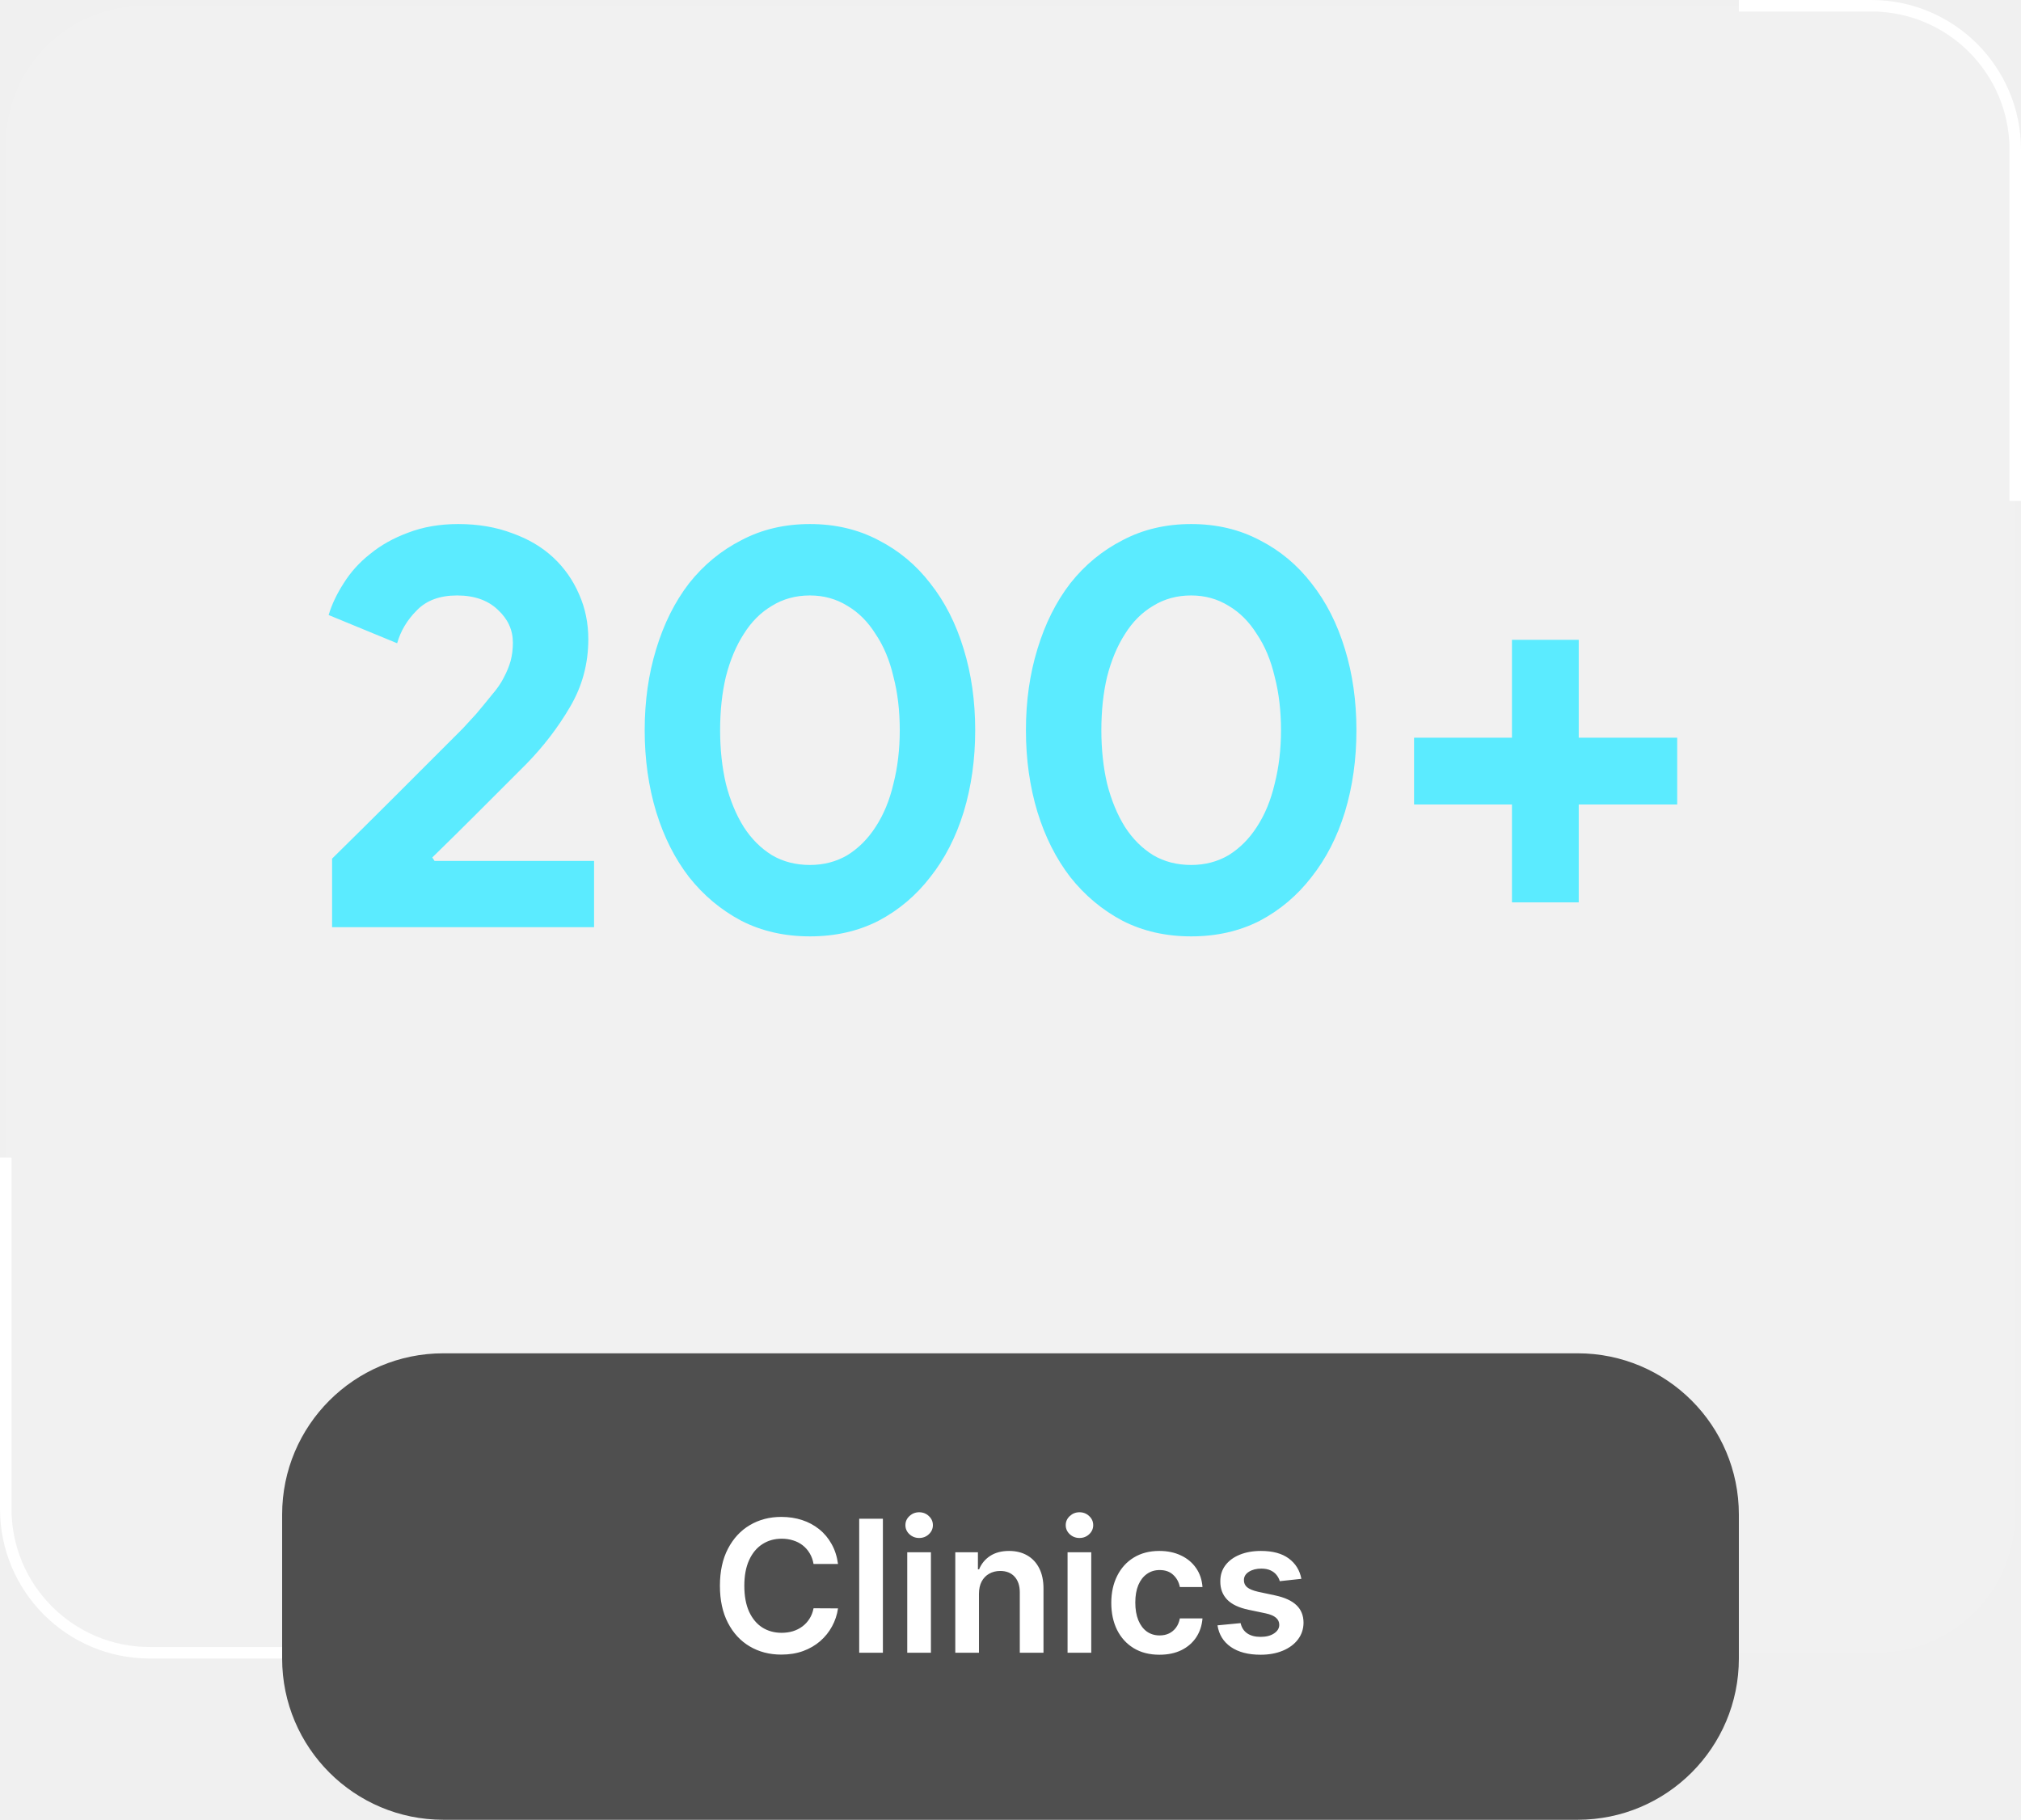
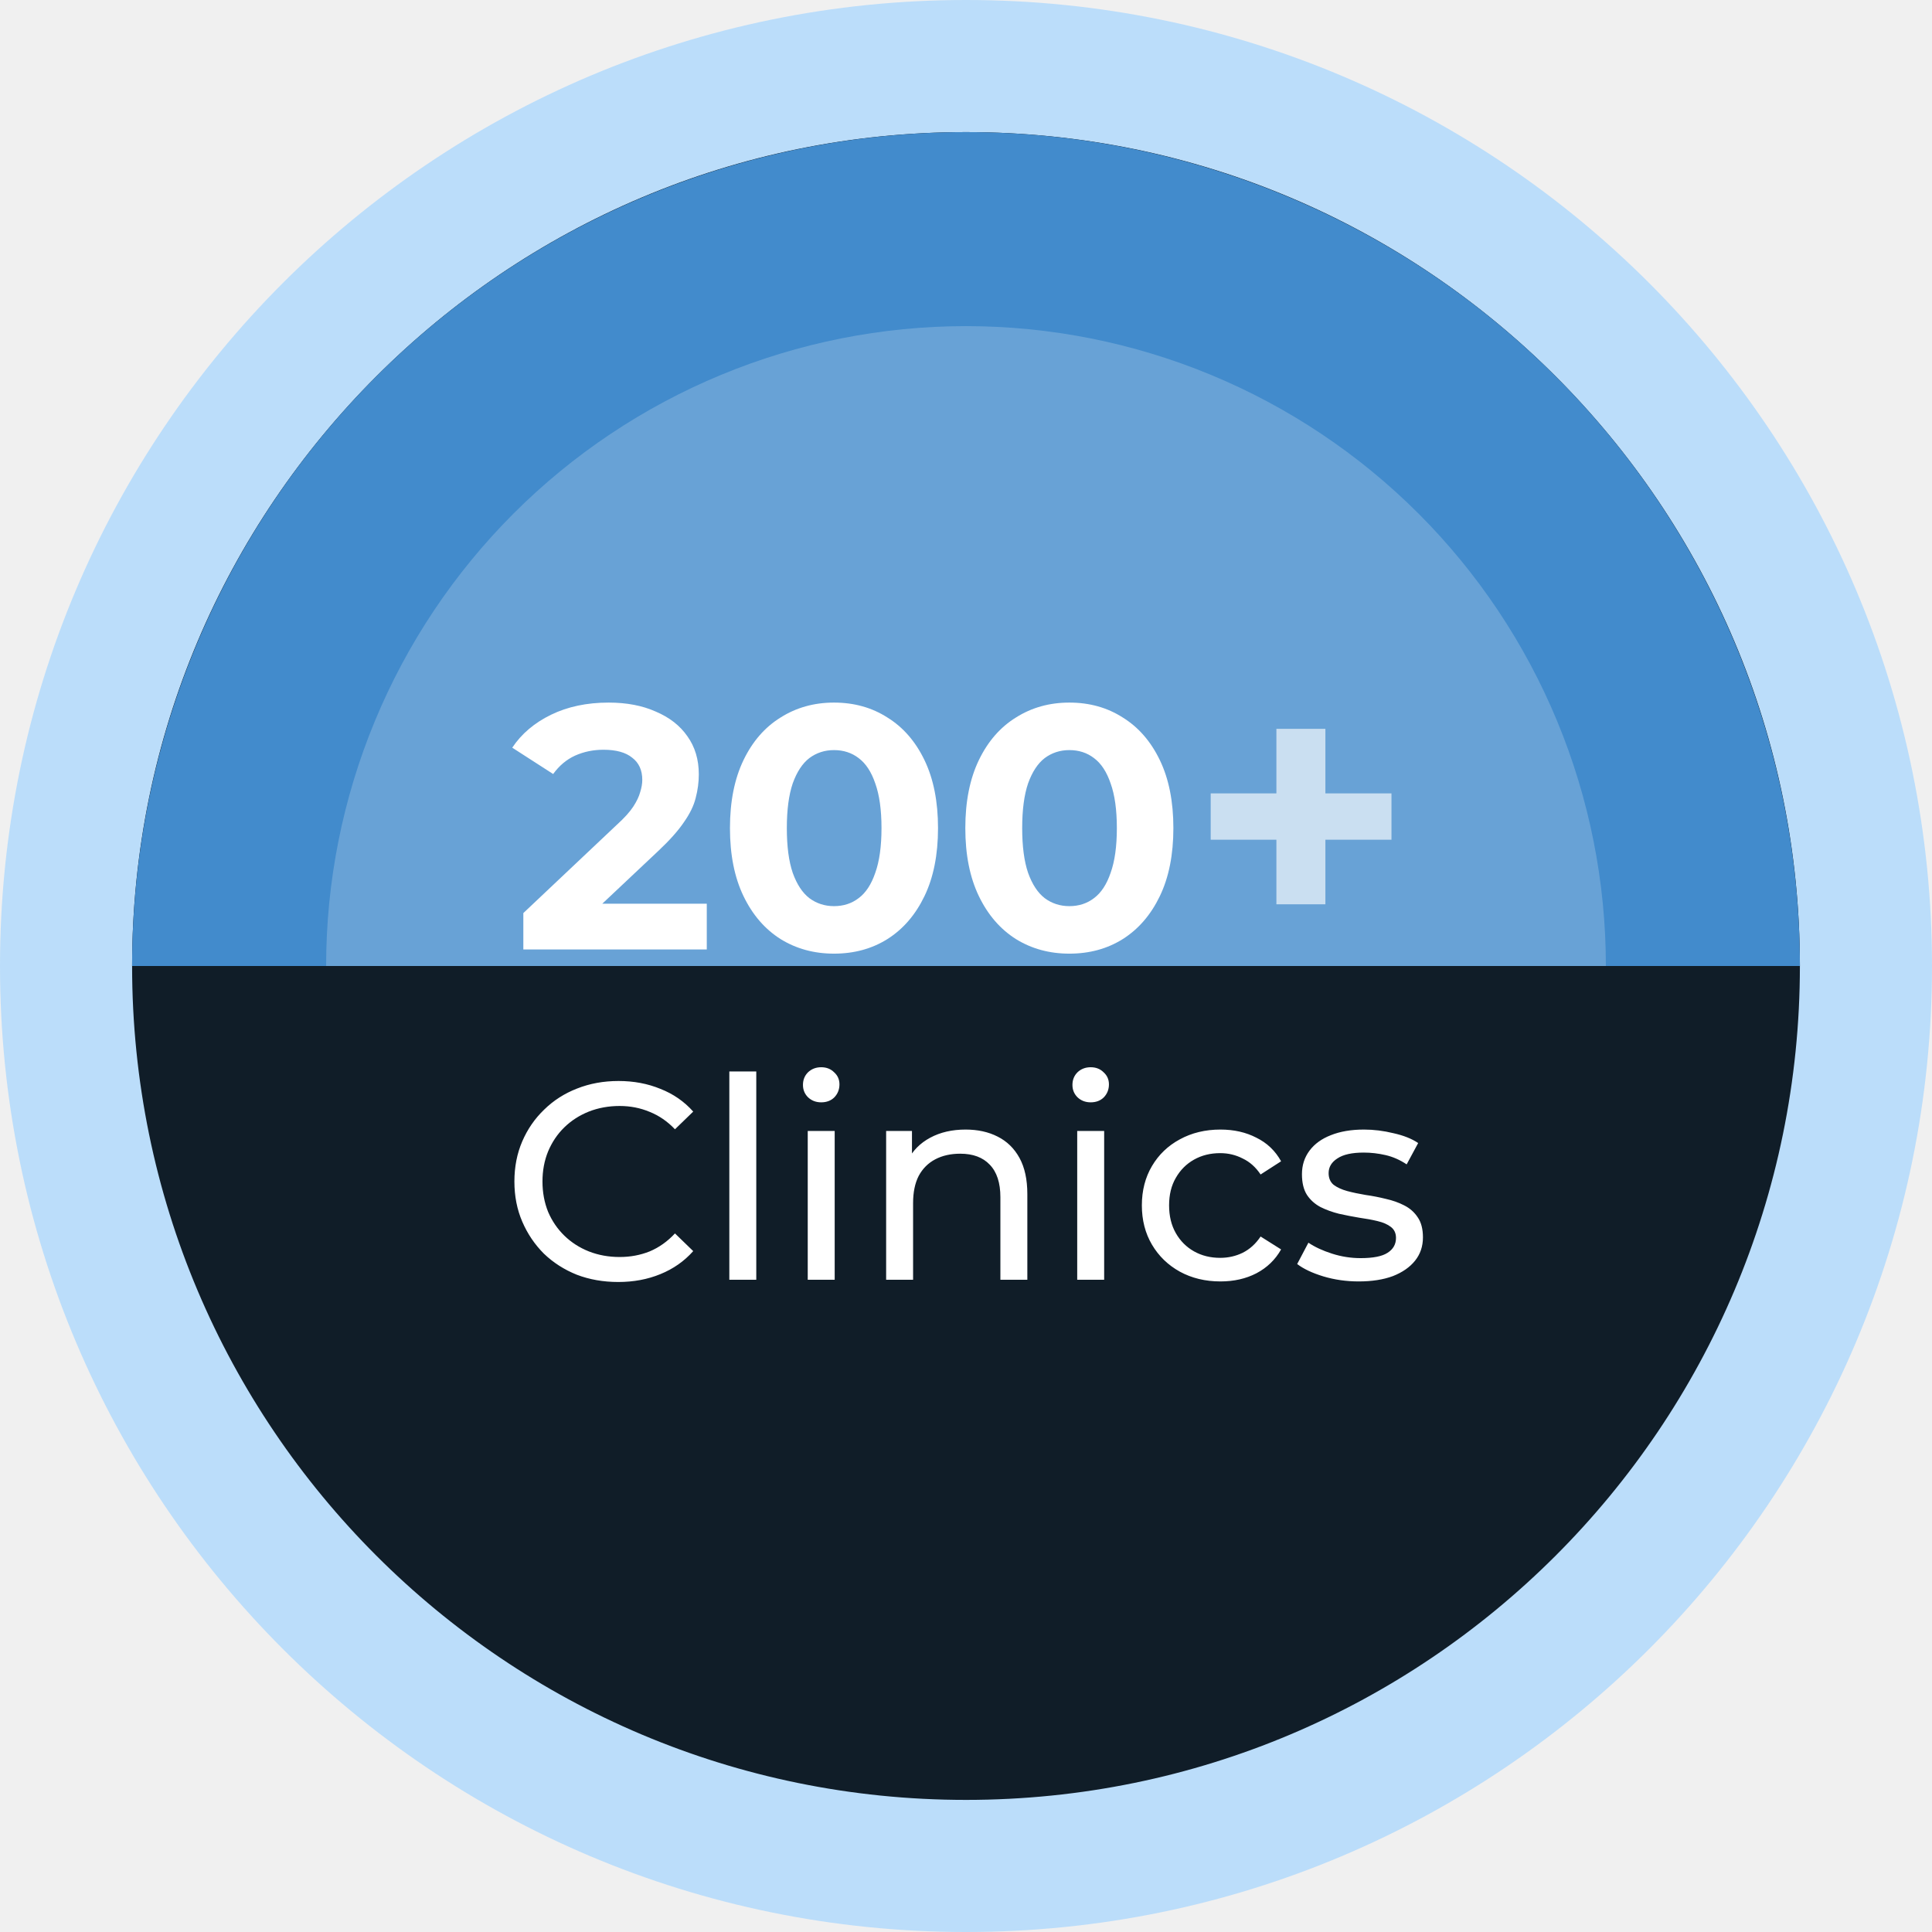
- <svg xmlns="http://www.w3.org/2000/svg" width="351" height="316" viewBox="0 0 351 316" fill="none">
-   <path d="M1 201V262C1 275.807 12.193 287 26 287H49" stroke="white" stroke-width="2" />
-   <path d="M350 87V26C350 12.193 338.807 1 325 1H302" stroke="white" stroke-width="2" />
-   <rect x="1" y="1" width="349" height="286" rx="24" fill="white" fill-opacity="0.05" />
-   <rect x="49" y="235" width="253" height="81" rx="28" fill="#4F4F4F" />
-   <path d="M145.544 271.58H141.294C141.173 270.883 140.949 270.265 140.624 269.727C140.298 269.182 139.893 268.72 139.408 268.341C138.923 267.962 138.37 267.678 137.749 267.489C137.135 267.292 136.472 267.193 135.76 267.193C134.495 267.193 133.374 267.511 132.396 268.148C131.419 268.777 130.654 269.701 130.101 270.92C129.548 272.133 129.271 273.614 129.271 275.364C129.271 277.144 129.548 278.644 130.101 279.864C130.661 281.076 131.427 281.992 132.396 282.614C133.374 283.227 134.491 283.534 135.749 283.534C136.446 283.534 137.097 283.443 137.703 283.261C138.317 283.072 138.866 282.795 139.351 282.432C139.843 282.068 140.256 281.621 140.589 281.091C140.93 280.561 141.165 279.955 141.294 279.273L145.544 279.295C145.385 280.402 145.04 281.439 144.51 282.409C143.987 283.379 143.302 284.235 142.453 284.977C141.605 285.712 140.612 286.288 139.476 286.705C138.339 287.114 137.078 287.318 135.692 287.318C133.646 287.318 131.821 286.845 130.214 285.898C128.608 284.951 127.343 283.583 126.419 281.795C125.495 280.008 125.033 277.864 125.033 275.364C125.033 272.856 125.499 270.712 126.43 268.932C127.362 267.144 128.631 265.777 130.237 264.83C131.843 263.883 133.661 263.409 135.692 263.409C136.987 263.409 138.192 263.591 139.305 263.955C140.419 264.318 141.411 264.852 142.283 265.557C143.154 266.254 143.87 267.11 144.43 268.125C144.999 269.133 145.37 270.284 145.544 271.58ZM153.337 263.727V287H149.223V263.727H153.337ZM157.567 287V269.545H161.68V287H157.567ZM159.635 267.068C158.983 267.068 158.423 266.852 157.953 266.42C157.483 265.981 157.249 265.455 157.249 264.841C157.249 264.22 157.483 263.693 157.953 263.261C158.423 262.822 158.983 262.602 159.635 262.602C160.294 262.602 160.855 262.822 161.317 263.261C161.786 263.693 162.021 264.22 162.021 264.841C162.021 265.455 161.786 265.981 161.317 266.42C160.855 266.852 160.294 267.068 159.635 267.068ZM170.024 276.773V287H165.911V269.545H169.842V272.511H170.047C170.448 271.534 171.089 270.758 171.967 270.182C172.854 269.606 173.948 269.318 175.251 269.318C176.456 269.318 177.505 269.576 178.399 270.091C179.301 270.606 179.998 271.352 180.49 272.33C180.99 273.307 181.236 274.492 181.229 275.886V287H177.115V276.523C177.115 275.356 176.812 274.443 176.206 273.784C175.607 273.125 174.778 272.795 173.717 272.795C172.998 272.795 172.357 272.955 171.797 273.273C171.244 273.583 170.808 274.034 170.49 274.625C170.179 275.216 170.024 275.932 170.024 276.773ZM185.411 287V269.545H189.524V287H185.411ZM187.479 267.068C186.827 267.068 186.267 266.852 185.797 266.42C185.327 265.981 185.092 265.455 185.092 264.841C185.092 264.22 185.327 263.693 185.797 263.261C186.267 262.822 186.827 262.602 187.479 262.602C188.138 262.602 188.698 262.822 189.161 263.261C189.63 263.693 189.865 264.22 189.865 264.841C189.865 265.455 189.63 265.981 189.161 266.42C188.698 266.852 188.138 267.068 187.479 267.068ZM201.368 287.341C199.625 287.341 198.129 286.958 196.879 286.193C195.637 285.428 194.679 284.371 194.004 283.023C193.338 281.667 193.004 280.106 193.004 278.341C193.004 276.568 193.345 275.004 194.027 273.648C194.709 272.284 195.671 271.223 196.913 270.466C198.163 269.701 199.641 269.318 201.345 269.318C202.762 269.318 204.016 269.58 205.107 270.102C206.205 270.617 207.08 271.348 207.732 272.295C208.383 273.235 208.754 274.333 208.845 275.591H204.913C204.754 274.75 204.375 274.049 203.777 273.489C203.186 272.92 202.394 272.636 201.402 272.636C200.561 272.636 199.822 272.864 199.186 273.318C198.55 273.765 198.054 274.409 197.697 275.25C197.349 276.091 197.175 277.098 197.175 278.273C197.175 279.462 197.349 280.485 197.697 281.341C198.046 282.189 198.535 282.845 199.163 283.307C199.8 283.761 200.546 283.989 201.402 283.989C202.008 283.989 202.55 283.875 203.027 283.648C203.512 283.413 203.917 283.076 204.243 282.636C204.569 282.197 204.792 281.663 204.913 281.034H208.845C208.747 282.269 208.383 283.364 207.754 284.318C207.125 285.265 206.269 286.008 205.186 286.545C204.103 287.076 202.83 287.341 201.368 287.341ZM226.018 274.159L222.268 274.568C222.162 274.189 221.977 273.833 221.712 273.5C221.454 273.167 221.106 272.898 220.666 272.693C220.227 272.489 219.689 272.386 219.053 272.386C218.196 272.386 217.477 272.572 216.893 272.943C216.318 273.314 216.034 273.795 216.041 274.386C216.034 274.894 216.219 275.307 216.598 275.625C216.984 275.943 217.621 276.205 218.507 276.409L221.484 277.045C223.136 277.402 224.363 277.966 225.166 278.739C225.977 279.511 226.386 280.523 226.393 281.773C226.386 282.871 226.064 283.841 225.428 284.682C224.799 285.515 223.924 286.167 222.803 286.636C221.681 287.106 220.393 287.341 218.939 287.341C216.803 287.341 215.083 286.894 213.78 286C212.477 285.098 211.7 283.845 211.45 282.239L215.462 281.852C215.643 282.64 216.03 283.235 216.621 283.636C217.212 284.038 217.981 284.239 218.928 284.239C219.905 284.239 220.689 284.038 221.28 283.636C221.878 283.235 222.178 282.739 222.178 282.148C222.178 281.648 221.984 281.235 221.598 280.909C221.219 280.583 220.628 280.333 219.825 280.159L216.848 279.534C215.174 279.186 213.935 278.598 213.132 277.773C212.329 276.939 211.931 275.886 211.939 274.614C211.931 273.538 212.223 272.606 212.814 271.818C213.412 271.023 214.242 270.409 215.303 269.977C216.371 269.538 217.602 269.318 218.996 269.318C221.041 269.318 222.651 269.754 223.825 270.625C225.007 271.496 225.738 272.674 226.018 274.159Z" fill="white" />
-   <path d="M57.676 161V149.1C61.609 145.233 65.243 141.633 68.576 138.3C69.976 136.9 71.409 135.467 72.876 134C74.343 132.533 75.71 131.167 76.976 129.9C78.243 128.633 79.376 127.5 80.376 126.5C81.376 125.433 82.143 124.6 82.676 124C83.743 122.733 84.676 121.6 85.476 120.6C86.343 119.6 87.01 118.633 87.476 117.7C88.01 116.7 88.409 115.733 88.676 114.8C88.943 113.8 89.076 112.733 89.076 111.6C89.076 109.4 88.21 107.5 86.476 105.9C84.743 104.233 82.376 103.4 79.376 103.4C76.376 103.4 74.043 104.267 72.376 106C70.71 107.667 69.576 109.567 68.976 111.7L57.076 106.8C57.609 105 58.476 103.167 59.676 101.3C60.876 99.367 62.41 97.667 64.276 96.2C66.143 94.667 68.343 93.433 70.876 92.5C73.476 91.5 76.376 91 79.576 91C83.043 91 86.176 91.533 88.976 92.6C91.776 93.6 94.143 95 96.076 96.8C98.01 98.6 99.51 100.733 100.576 103.2C101.643 105.6 102.176 108.2 102.176 111C102.176 115.267 101.11 119.2 98.976 122.8C96.909 126.333 94.376 129.633 91.376 132.7L82.776 141.3C80.51 143.567 77.943 146.1 75.076 148.9L75.476 149.5H103.176V161H57.676ZM140.668 162.6C136.268 162.6 132.302 161.7 128.768 159.9C125.235 158.033 122.202 155.5 119.668 152.3C117.202 149.1 115.302 145.333 113.968 141C112.635 136.6 111.968 131.867 111.968 126.8C111.968 121.733 112.635 117.033 113.968 112.7C115.302 108.3 117.202 104.5 119.668 101.3C122.202 98.1 125.235 95.6 128.768 93.8C132.302 91.933 136.268 91 140.668 91C145.068 91 149.035 91.933 152.568 93.8C156.102 95.6 159.102 98.1 161.568 101.3C164.102 104.5 166.035 108.3 167.368 112.7C168.702 117.033 169.368 121.733 169.368 126.8C169.368 131.867 168.702 136.6 167.368 141C166.035 145.333 164.102 149.1 161.568 152.3C159.102 155.5 156.102 158.033 152.568 159.9C149.035 161.7 145.068 162.6 140.668 162.6ZM140.668 150.2C143.068 150.2 145.235 149.633 147.168 148.5C149.102 147.3 150.735 145.667 152.068 143.6C153.468 141.467 154.502 138.967 155.168 136.1C155.902 133.233 156.268 130.133 156.268 126.8C156.268 123.4 155.902 120.3 155.168 117.5C154.502 114.633 153.468 112.167 152.068 110.1C150.735 107.967 149.102 106.333 147.168 105.2C145.235 104 143.068 103.4 140.668 103.4C138.202 103.4 136.002 104 134.068 105.2C132.135 106.333 130.502 107.967 129.168 110.1C127.835 112.167 126.802 114.633 126.068 117.5C125.402 120.3 125.068 123.4 125.068 126.8C125.068 130.133 125.402 133.233 126.068 136.1C126.802 138.967 127.835 141.467 129.168 143.6C130.502 145.667 132.135 147.3 134.068 148.5C136.002 149.633 138.202 150.2 140.668 150.2ZM206.879 162.6C202.479 162.6 198.513 161.7 194.979 159.9C191.446 158.033 188.413 155.5 185.879 152.3C183.413 149.1 181.513 145.333 180.179 141C178.846 136.6 178.179 131.867 178.179 126.8C178.179 121.733 178.846 117.033 180.179 112.7C181.513 108.3 183.413 104.5 185.879 101.3C188.413 98.1 191.446 95.6 194.979 93.8C198.513 91.933 202.479 91 206.879 91C211.279 91 215.246 91.933 218.779 93.8C222.313 95.6 225.313 98.1 227.779 101.3C230.313 104.5 232.246 108.3 233.579 112.7C234.913 117.033 235.579 121.733 235.579 126.8C235.579 131.867 234.913 136.6 233.579 141C232.246 145.333 230.313 149.1 227.779 152.3C225.313 155.5 222.313 158.033 218.779 159.9C215.246 161.7 211.279 162.6 206.879 162.6ZM206.879 150.2C209.279 150.2 211.446 149.633 213.379 148.5C215.313 147.3 216.946 145.667 218.279 143.6C219.679 141.467 220.713 138.967 221.379 136.1C222.113 133.233 222.479 130.133 222.479 126.8C222.479 123.4 222.113 120.3 221.379 117.5C220.713 114.633 219.679 112.167 218.279 110.1C216.946 107.967 215.313 106.333 213.379 105.2C211.446 104 209.279 103.4 206.879 103.4C204.413 103.4 202.213 104 200.279 105.2C198.346 106.333 196.713 107.967 195.379 110.1C194.046 112.167 193.013 114.633 192.279 117.5C191.613 120.3 191.279 123.4 191.279 126.8C191.279 130.133 191.613 133.233 192.279 136.1C193.013 138.967 194.046 141.467 195.379 143.6C196.713 145.667 198.346 147.3 200.279 148.5C202.213 149.633 204.413 150.2 206.879 150.2ZM274.19 128.1H291.29V139.7H274.19V156.7H262.59V139.7H245.59V128.1H262.59V111.1H274.19V128.1Z" fill="#5BEBFF" />
+ <svg xmlns="http://www.w3.org/2000/svg" width="468" height="468" viewBox="0 0 468 468" fill="none">
+   <circle cx="234" cy="234" r="218" fill="#101D28" stroke="#BBDDFA" stroke-width="32" />
+   <path d="M436 234C436 207.473 430.775 181.206 420.624 156.698C410.472 132.19 395.593 109.922 376.836 91.164C358.078 72.407 335.81 57.528 311.302 47.376C286.794 37.225 260.527 32 234 32C207.473 32 181.206 37.225 156.698 47.376C132.19 57.528 109.922 72.407 91.164 91.164C72.407 109.922 57.528 132.19 47.376 156.698C37.225 181.206 32 207.473 32 234L234 234H436Z" fill="#428BCC" />
+   <path d="M149.766 310.544C146.139 310.544 142.784 309.955 139.702 308.776C136.664 307.552 134.012 305.852 131.746 303.676C129.524 301.455 127.779 298.871 126.51 295.924C125.24 292.977 124.606 289.736 124.606 286.2C124.606 282.664 125.24 279.423 126.51 276.476C127.779 273.529 129.547 270.968 131.814 268.792C134.08 266.571 136.732 264.871 139.77 263.692C142.852 262.468 146.207 261.856 149.834 261.856C153.506 261.856 156.883 262.491 159.966 263.76C163.094 264.984 165.746 266.82 167.922 269.268L163.502 273.552C161.688 271.648 159.648 270.243 157.382 269.336C155.115 268.384 152.69 267.908 150.106 267.908C147.431 267.908 144.938 268.361 142.626 269.268C140.359 270.175 138.387 271.444 136.71 273.076C135.032 274.708 133.718 276.657 132.766 278.924C131.859 281.145 131.406 283.571 131.406 286.2C131.406 288.829 131.859 291.277 132.766 293.544C133.718 295.765 135.032 297.692 136.71 299.324C138.387 300.956 140.359 302.225 142.626 303.132C144.938 304.039 147.431 304.492 150.106 304.492C152.69 304.492 155.115 304.039 157.382 303.132C159.648 302.18 161.688 300.729 163.502 298.78L167.922 303.064C165.746 305.512 163.094 307.371 159.966 308.64C156.883 309.909 153.483 310.544 149.766 310.544ZM176.67 310V259.544H183.198V310H176.67ZM195.663 310V273.96H202.191V310H195.663ZM198.927 267.024C197.657 267.024 196.592 266.616 195.731 265.8C194.915 264.984 194.507 263.987 194.507 262.808C194.507 261.584 194.915 260.564 195.731 259.748C196.592 258.932 197.657 258.524 198.927 258.524C200.196 258.524 201.239 258.932 202.055 259.748C202.916 260.519 203.347 261.493 203.347 262.672C203.347 263.896 202.939 264.939 202.123 265.8C201.307 266.616 200.241 267.024 198.927 267.024ZM233.899 273.62C236.845 273.62 239.429 274.187 241.651 275.32C243.917 276.453 245.685 278.176 246.955 280.488C248.224 282.8 248.859 285.724 248.859 289.26V310H242.331V290.008C242.331 286.517 241.469 283.888 239.747 282.12C238.069 280.352 235.689 279.468 232.607 279.468C230.295 279.468 228.277 279.921 226.555 280.828C224.832 281.735 223.495 283.072 222.543 284.84C221.636 286.608 221.183 288.807 221.183 291.436V310H214.655V273.96H220.911V283.684L219.891 281.1C221.069 278.743 222.883 276.907 225.331 275.592C227.779 274.277 230.635 273.62 233.899 273.62ZM260.94 310V273.96H267.468V310H260.94ZM264.204 267.024C262.935 267.024 261.869 266.616 261.008 265.8C260.192 264.984 259.784 263.987 259.784 262.808C259.784 261.584 260.192 260.564 261.008 259.748C261.869 258.932 262.935 258.524 264.204 258.524C265.473 258.524 266.516 258.932 267.332 259.748C268.193 260.519 268.624 261.493 268.624 262.672C268.624 263.896 268.216 264.939 267.4 265.8C266.584 266.616 265.519 267.024 264.204 267.024ZM295.64 310.408C291.968 310.408 288.681 309.615 285.78 308.028C282.924 306.441 280.68 304.265 279.048 301.5C277.416 298.735 276.6 295.561 276.6 291.98C276.6 288.399 277.416 285.225 279.048 282.46C280.68 279.695 282.924 277.541 285.78 276C288.681 274.413 291.968 273.62 295.64 273.62C298.904 273.62 301.805 274.277 304.344 275.592C306.928 276.861 308.923 278.765 310.328 281.304L305.364 284.5C304.185 282.732 302.735 281.44 301.012 280.624C299.335 279.763 297.521 279.332 295.572 279.332C293.215 279.332 291.107 279.853 289.248 280.896C287.389 281.939 285.916 283.412 284.828 285.316C283.74 287.175 283.196 289.396 283.196 291.98C283.196 294.564 283.74 296.808 284.828 298.712C285.916 300.616 287.389 302.089 289.248 303.132C291.107 304.175 293.215 304.696 295.572 304.696C297.521 304.696 299.335 304.288 301.012 303.472C302.735 302.611 304.185 301.296 305.364 299.528L310.328 302.656C308.923 305.149 306.928 307.076 304.344 308.436C301.805 309.751 298.904 310.408 295.64 310.408ZM329.116 310.408C326.124 310.408 323.268 310 320.548 309.184C317.873 308.368 315.765 307.371 314.224 306.192L316.944 301.024C318.485 302.067 320.389 302.951 322.656 303.676C324.922 304.401 327.234 304.764 329.592 304.764C332.629 304.764 334.805 304.333 336.12 303.472C337.48 302.611 338.16 301.409 338.16 299.868C338.16 298.735 337.752 297.851 336.936 297.216C336.12 296.581 335.032 296.105 333.672 295.788C332.357 295.471 330.884 295.199 329.252 294.972C327.62 294.7 325.988 294.383 324.356 294.02C322.724 293.612 321.228 293.068 319.868 292.388C318.508 291.663 317.42 290.688 316.604 289.464C315.788 288.195 315.38 286.517 315.38 284.432C315.38 282.256 315.992 280.352 317.216 278.72C318.44 277.088 320.162 275.841 322.384 274.98C324.65 274.073 327.325 273.62 330.408 273.62C332.765 273.62 335.145 273.915 337.548 274.504C339.996 275.048 341.99 275.841 343.532 276.884L340.744 282.052C339.112 280.964 337.412 280.216 335.644 279.808C333.876 279.4 332.108 279.196 330.34 279.196C327.484 279.196 325.353 279.672 323.948 280.624C322.542 281.531 321.84 282.709 321.84 284.16C321.84 285.384 322.248 286.336 323.064 287.016C323.925 287.651 325.013 288.149 326.328 288.512C327.688 288.875 329.184 289.192 330.816 289.464C332.448 289.691 334.08 290.008 335.712 290.416C337.344 290.779 338.817 291.3 340.132 291.98C341.492 292.66 342.58 293.612 343.396 294.836C344.257 296.06 344.688 297.692 344.688 299.732C344.688 301.908 344.053 303.789 342.784 305.376C341.514 306.963 339.724 308.209 337.412 309.116C335.1 309.977 332.334 310.408 329.116 310.408Z" fill="white" />
+   <path d="M389 234C389 213.645 384.991 193.49 377.201 174.684C369.412 155.879 357.995 138.792 343.602 124.398C329.208 110.005 312.121 98.588 293.316 90.799C274.51 83.009 254.355 79 234 79C213.645 79 193.49 83.009 174.684 90.799C155.879 98.588 138.792 110.005 124.398 124.398C110.005 138.792 98.588 155.879 90.799 174.684C83.009 193.49 79 213.645 79 234L234 234H389Z" fill="white" fill-opacity="0.2" />
+   <path d="M126.772 230V221.18L149.452 199.76C151.244 198.136 152.56 196.68 153.4 195.392C154.24 194.104 154.8 192.928 155.08 191.864C155.416 190.8 155.584 189.82 155.584 188.924C155.584 186.572 154.772 184.78 153.148 183.548C151.58 182.26 149.256 181.616 146.176 181.616C143.712 181.616 141.416 182.092 139.288 183.044C137.216 183.996 135.452 185.48 133.996 187.496L124.084 181.112C126.324 177.752 129.46 175.092 133.492 173.132C137.524 171.172 142.172 170.192 147.436 170.192C151.804 170.192 155.612 170.92 158.86 172.376C162.164 173.776 164.712 175.764 166.504 178.34C168.352 180.916 169.276 183.996 169.276 187.58C169.276 189.484 169.024 191.388 168.52 193.292C168.072 195.14 167.12 197.1 165.664 199.172C164.264 201.244 162.192 203.568 159.448 206.144L140.632 223.868L138.028 218.912H171.208V230H126.772ZM202.023 231.008C197.207 231.008 192.895 229.832 189.087 227.48C185.279 225.072 182.283 221.6 180.099 217.064C177.915 212.528 176.823 207.04 176.823 200.6C176.823 194.16 177.915 188.672 180.099 184.136C182.283 179.6 185.279 176.156 189.087 173.804C192.895 171.396 197.207 170.192 202.023 170.192C206.895 170.192 211.207 171.396 214.959 173.804C218.767 176.156 221.763 179.6 223.947 184.136C226.131 188.672 227.223 194.16 227.223 200.6C227.223 207.04 226.131 212.528 223.947 217.064C221.763 221.6 218.767 225.072 214.959 227.48C211.207 229.832 206.895 231.008 202.023 231.008ZM202.023 219.5C204.319 219.5 206.307 218.856 207.987 217.568C209.723 216.28 211.067 214.236 212.019 211.436C213.027 208.636 213.531 205.024 213.531 200.6C213.531 196.176 213.027 192.564 212.019 189.764C211.067 186.964 209.723 184.92 207.987 183.632C206.307 182.344 204.319 181.7 202.023 181.7C199.783 181.7 197.795 182.344 196.059 183.632C194.379 184.92 193.035 186.964 192.027 189.764C191.075 192.564 190.599 196.176 190.599 200.6C190.599 205.024 191.075 208.636 192.027 211.436C193.035 214.236 194.379 216.28 196.059 217.568C197.795 218.856 199.783 219.5 202.023 219.5ZM259.035 231.008C254.219 231.008 249.907 229.832 246.099 227.48C242.291 225.072 239.295 221.6 237.111 217.064C234.927 212.528 233.835 207.04 233.835 200.6C233.835 194.16 234.927 188.672 237.111 184.136C239.295 179.6 242.291 176.156 246.099 173.804C249.907 171.396 254.219 170.192 259.035 170.192C263.907 170.192 268.219 171.396 271.971 173.804C275.779 176.156 278.775 179.6 280.959 184.136C283.143 188.672 284.235 194.16 284.235 200.6C284.235 207.04 283.143 212.528 280.959 217.064C278.775 221.6 275.779 225.072 271.971 227.48C268.219 229.832 263.907 231.008 259.035 231.008ZM259.035 219.5C261.331 219.5 263.319 218.856 264.999 217.568C266.735 216.28 268.079 214.236 269.031 211.436C270.039 208.636 270.543 205.024 270.543 200.6C270.543 196.176 270.039 192.564 269.031 189.764C268.079 186.964 266.735 184.92 264.999 183.632C263.319 182.344 261.331 181.7 259.035 181.7C256.795 181.7 254.807 182.344 253.071 183.632C251.391 184.92 250.047 186.964 249.039 189.764C248.087 192.564 247.611 196.176 247.611 200.6C247.611 205.024 248.087 208.636 249.039 211.436C250.047 214.236 251.391 216.28 253.071 217.568C254.807 218.856 256.795 219.5 259.035 219.5Z" fill="white" />
+   <path d="M309.19 219.052V176.548H321.058V219.052H309.19ZM293.274 203.412V192.188H337.066V203.412H293.274Z" fill="white" fill-opacity="0.65" />
</svg>
